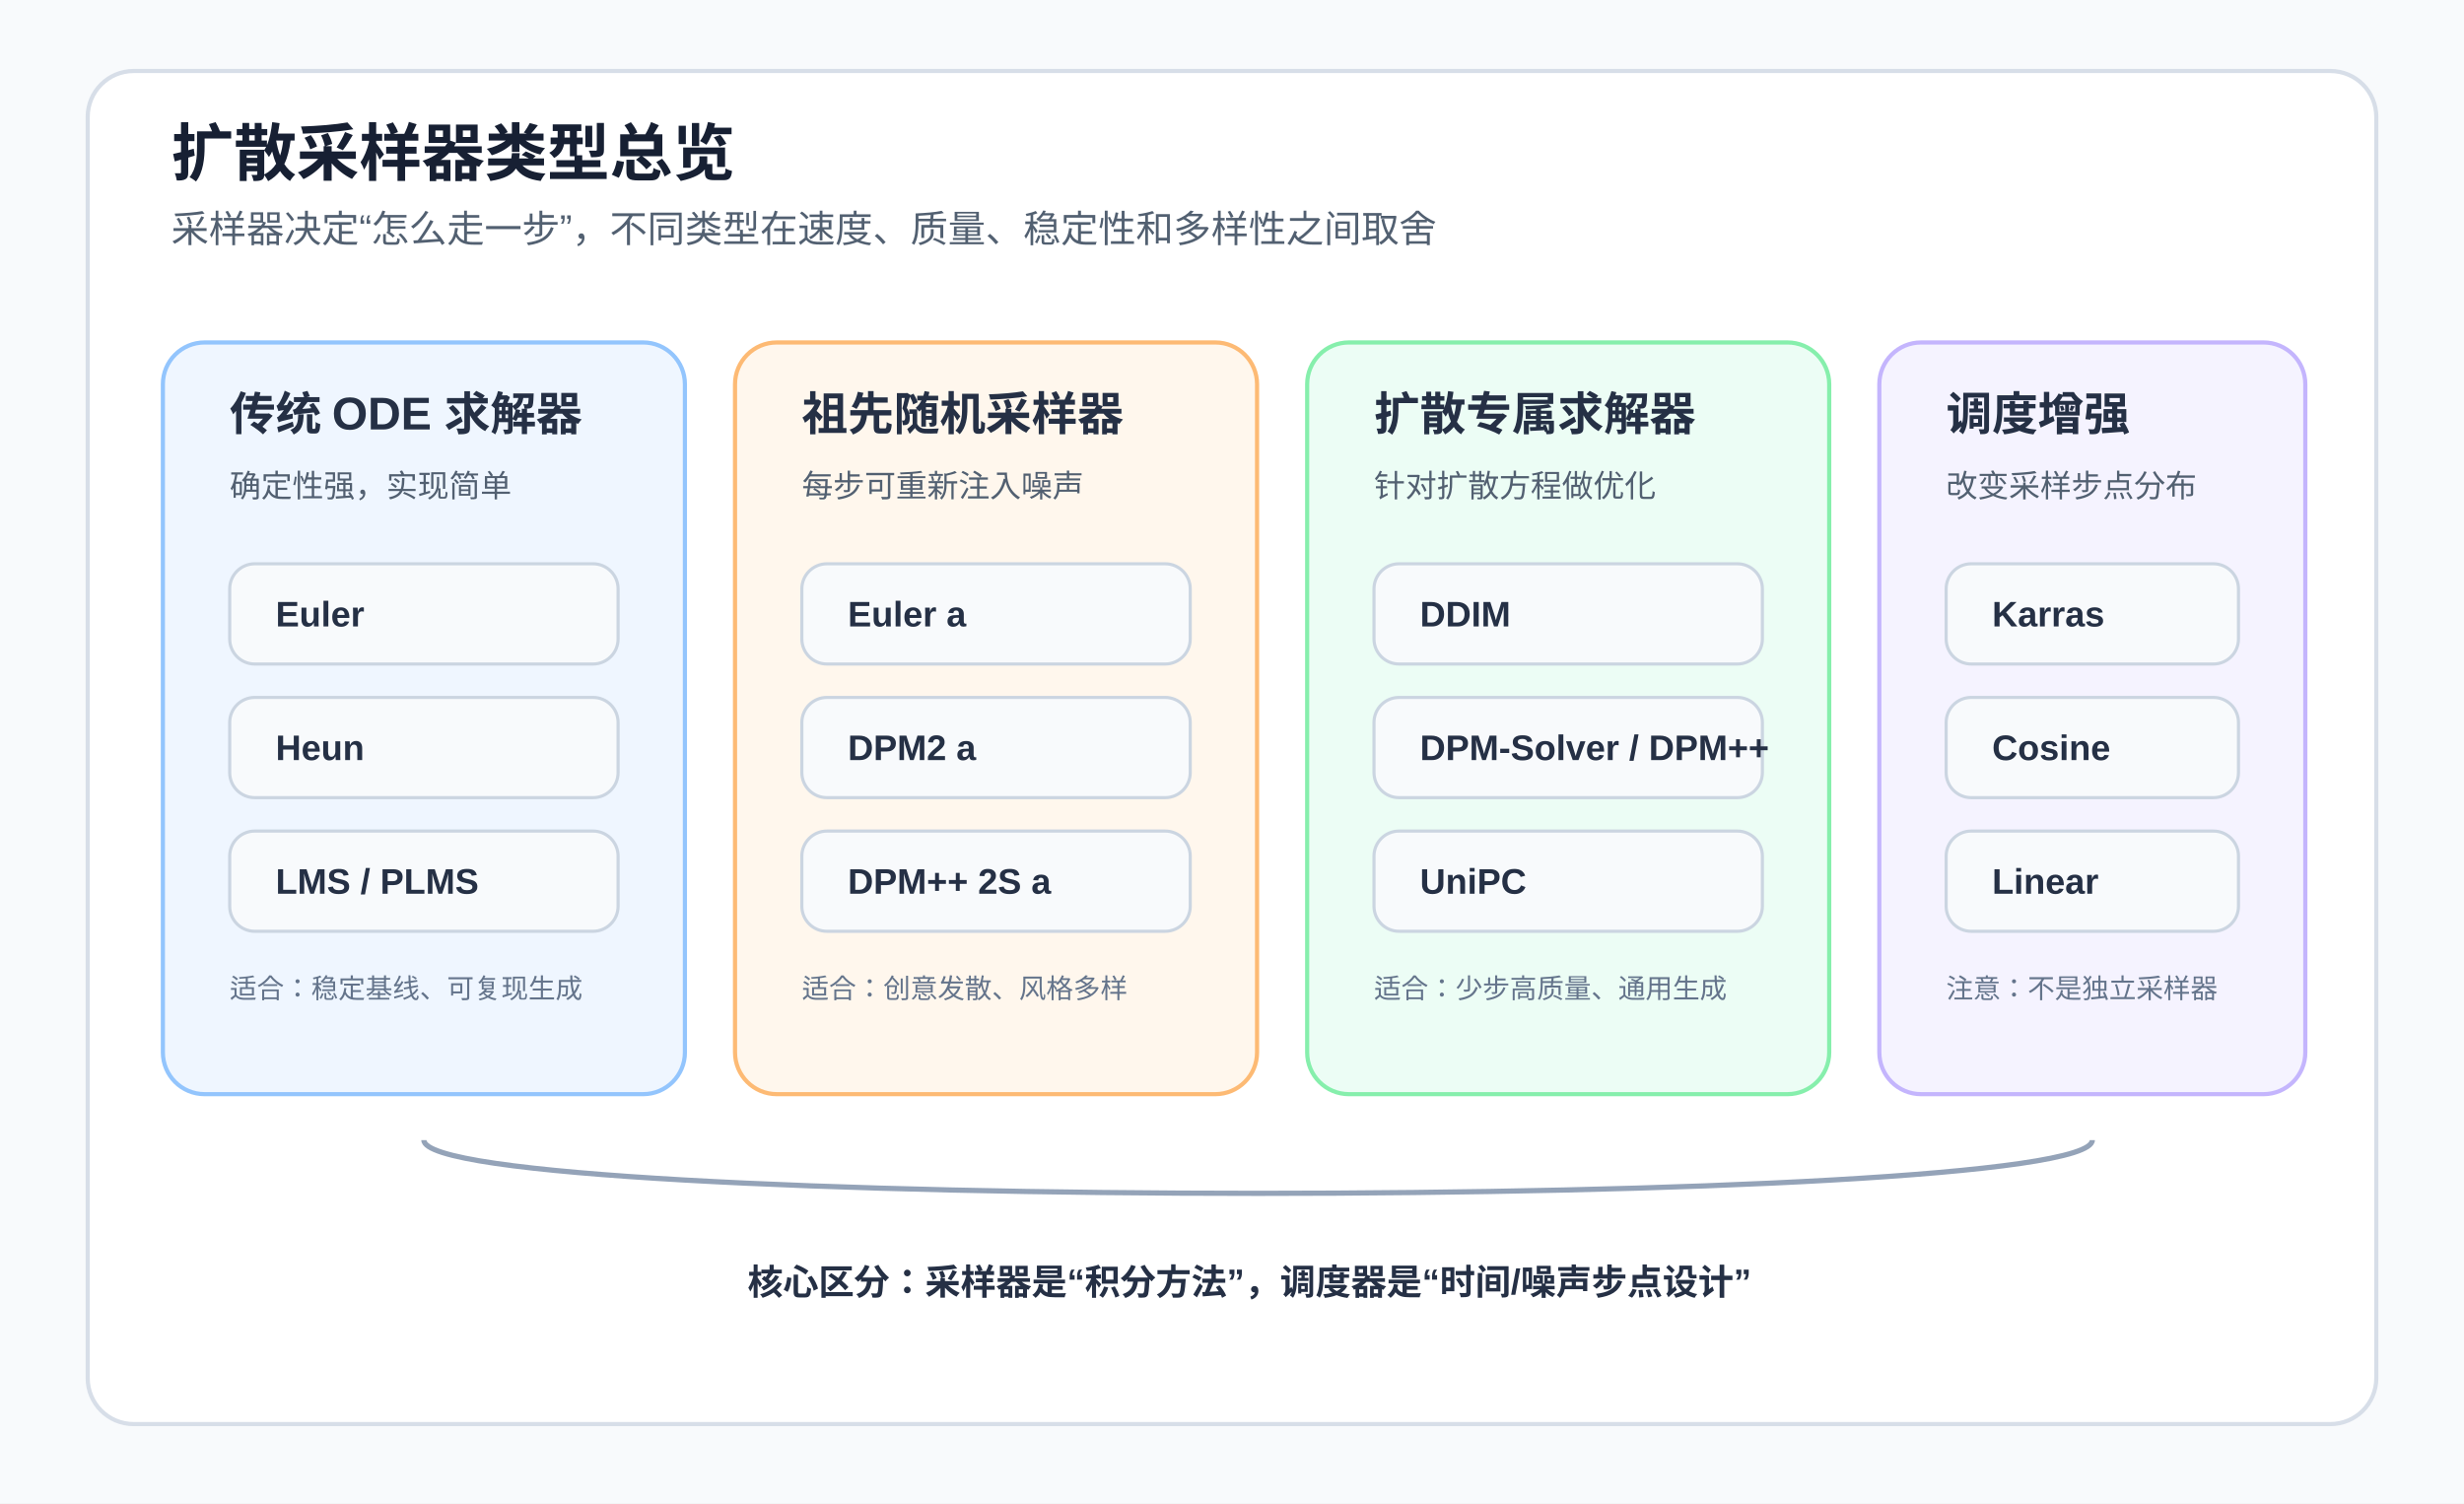
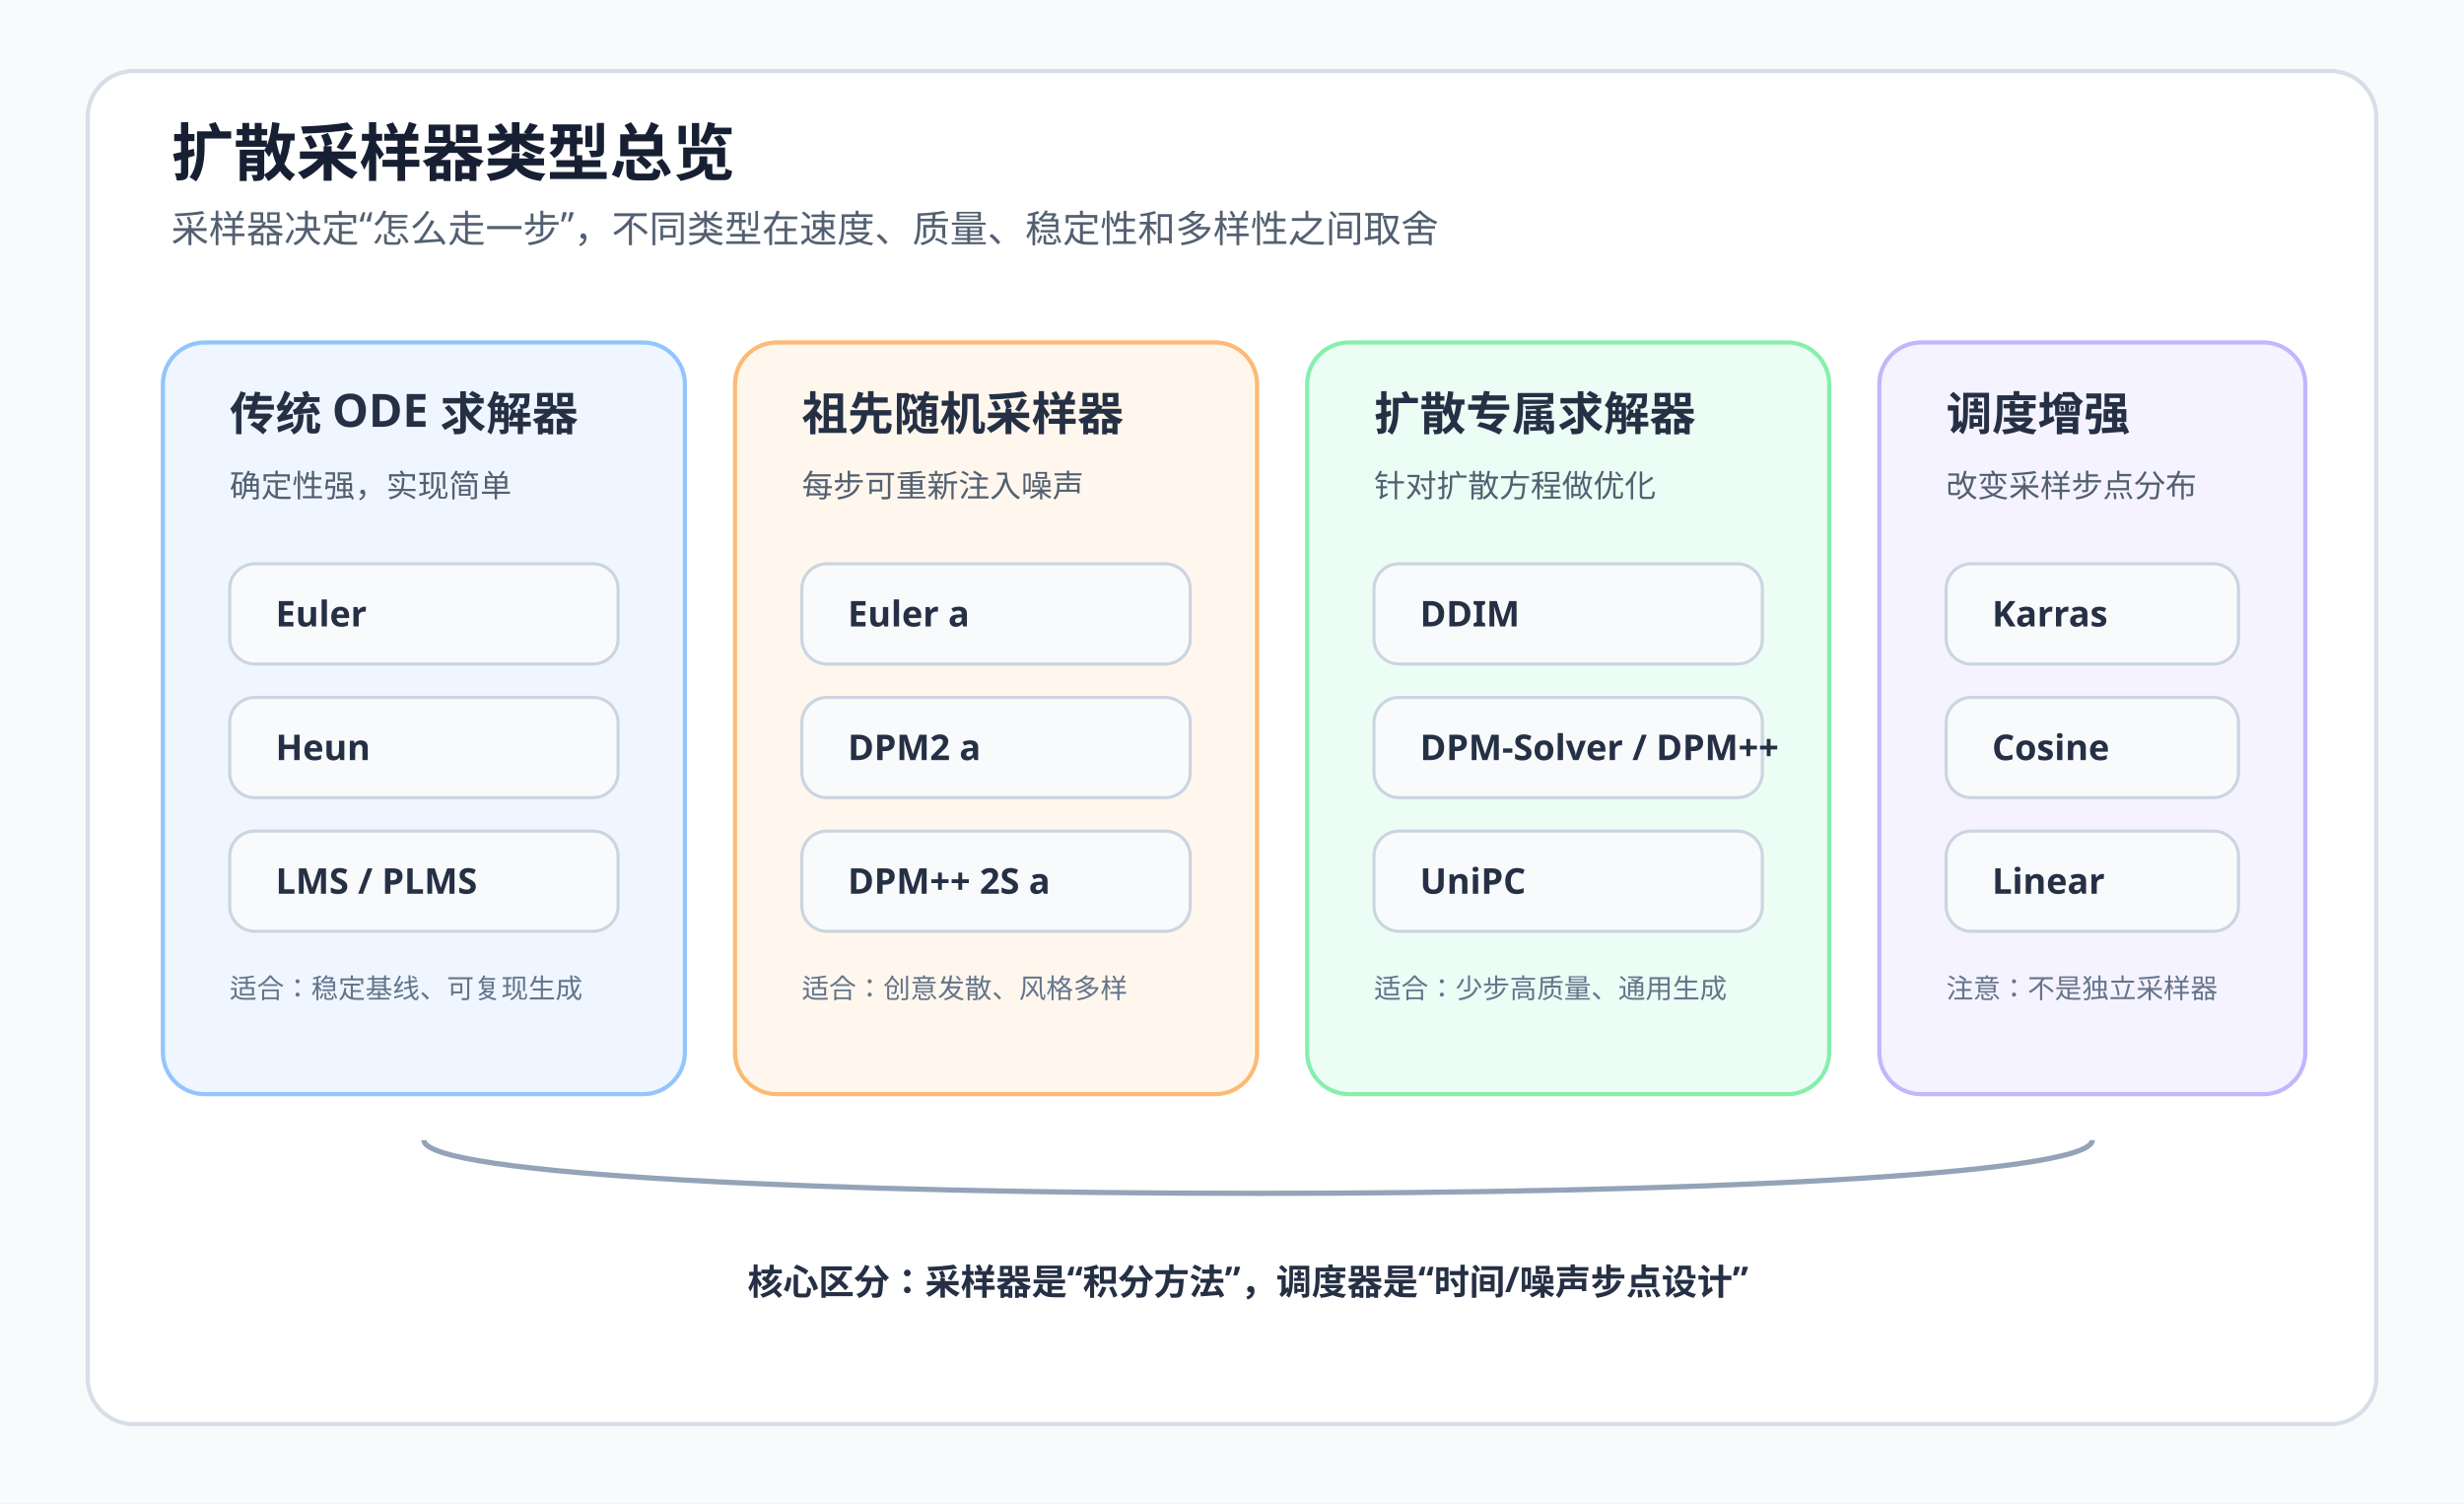
<svg xmlns="http://www.w3.org/2000/svg" width="1180" height="720" viewBox="0 0 1180 720">
  <defs>
    <style>
      .bg { fill: #f8fafc; }
      .panel { fill: #ffffff; stroke: #d7dee8; stroke-width: 2; }
-       .title { font: 700 30px Arial, "Microsoft YaHei", sans-serif; fill: #172033; }
-       .subtitle { font: 400 18px Arial, "Microsoft YaHei", sans-serif; fill: #526071; }
-       .h { font: 700 22px Arial, "Microsoft YaHei", sans-serif; fill: #253045; }
-       .label { font: 600 17px Arial, "Microsoft YaHei", sans-serif; fill: #253045; }
-       .small { font: 400 15px Arial, "Microsoft YaHei", sans-serif; fill: #526071; }
-       .tiny { font: 400 13px Arial, "Microsoft YaHei", sans-serif; fill: #64748b; }
+       .title { font: 700 30px "PingFang SC", "Hiragino Sans GB", "Microsoft YaHei", sans-serif; fill: #172033; }
+       .subtitle { font: 400 18px "PingFang SC", "Hiragino Sans GB", "Microsoft YaHei", sans-serif; fill: #526071; }
+       .h { font: 700 22px "PingFang SC", "Hiragino Sans GB", "Microsoft YaHei", sans-serif; fill: #253045; }
+       .label { font: 600 17px "PingFang SC", "Hiragino Sans GB", "Microsoft YaHei", sans-serif; fill: #253045; }
+       .small { font: 400 15px "PingFang SC", "Hiragino Sans GB", "Microsoft YaHei", sans-serif; fill: #526071; }
+       .tiny { font: 400 13px "PingFang SC", "Hiragino Sans GB", "Microsoft YaHei", sans-serif; fill: #64748b; }
      .blue { fill: #eff6ff; stroke: #93c5fd; stroke-width: 2; }
      .green { fill: #ecfdf5; stroke: #86efac; stroke-width: 2; }
      .orange { fill: #fff7ed; stroke: #fdba74; stroke-width: 2; }
      .purple { fill: #f5f3ff; stroke: #c4b5fd; stroke-width: 2; }
      .gray { fill: #f8fafc; stroke: #cbd5e1; stroke-width: 1.5; }
      .line { stroke: #94a3b8; stroke-width: 2.5; fill: none; }
    </style>
  </defs>
  <rect class="bg" width="1180" height="720" />
  <rect class="panel" x="42" y="34" width="1096" height="648" rx="22" />
  <text class="title" x="82" y="84">扩散采样器类型总览</text>
  <text class="subtitle" x="82" y="116">采样器决定“怎么走一步”，不同类型在速度、质量、稳定性和多样性之间取舍</text>
  <rect class="blue" x="78" y="164" width="250" height="360" rx="20" />
  <text class="h" x="110" y="206">传统 ODE 求解器</text>
  <text class="small" x="110" y="238">确定性强，实现简单</text>
  <rect class="gray" x="110" y="270" width="186" height="48" rx="12" />
  <text class="label" x="132" y="300">Euler</text>
  <rect class="gray" x="110" y="334" width="186" height="48" rx="12" />
  <text class="label" x="132" y="364">Heun</text>
  <rect class="gray" x="110" y="398" width="186" height="48" rx="12" />
  <text class="label" x="132" y="428">LMS / PLMS</text>
  <text class="tiny" x="110" y="478">适合：稳定基线、可复现生成</text>
  <rect class="orange" x="352" y="164" width="250" height="360" rx="20" />
  <text class="h" x="384" y="206">祖先随机采样器</text>
  <text class="small" x="384" y="238">每步可重新注入噪声</text>
  <rect class="gray" x="384" y="270" width="186" height="48" rx="12" />
  <text class="label" x="406" y="300">Euler a</text>
  <rect class="gray" x="384" y="334" width="186" height="48" rx="12" />
  <text class="label" x="406" y="364">DPM2 a</text>
  <rect class="gray" x="384" y="398" width="186" height="48" rx="12" />
  <text class="label" x="406" y="428">DPM++ 2S a</text>
  <text class="tiny" x="384" y="478">适合：创意发散、风格多样</text>
  <rect class="green" x="626" y="164" width="250" height="360" rx="20" />
  <text class="h" x="658" y="206">扩散专属求解器</text>
  <text class="small" x="658" y="238">针对扩散方程做优化</text>
  <rect class="gray" x="658" y="270" width="186" height="48" rx="12" />
  <text class="label" x="680" y="300">DDIM</text>
  <rect class="gray" x="658" y="334" width="186" height="48" rx="12" />
  <text class="label" x="680" y="364">DPM-Solver / DPM++</text>
  <rect class="gray" x="658" y="398" width="186" height="48" rx="12" />
  <text class="label" x="680" y="428">UniPC</text>
  <text class="tiny" x="658" y="478">适合：少步高质量、通用生成</text>
  <rect class="purple" x="900" y="164" width="204" height="360" rx="20" />
  <text class="h" x="932" y="206">调度增强</text>
  <text class="small" x="932" y="238">改变采样步点分布</text>
  <rect class="gray" x="932" y="270" width="140" height="48" rx="12" />
  <text class="label" x="954" y="300">Karras</text>
  <rect class="gray" x="932" y="334" width="140" height="48" rx="12" />
  <text class="label" x="954" y="364">Cosine</text>
  <rect class="gray" x="932" y="398" width="140" height="48" rx="12" />
  <text class="label" x="954" y="428">Linear</text>
  <text class="tiny" x="932" y="478">注意：不是独立采样器</text>
  <path class="line" d="M203 546 C203 580, 1002 580, 1002 546" />
  <text class="label" x="358" y="620">核心区分：采样器是“积分方法”，调度器是“时间/噪声步点设计”</text>
</svg>
